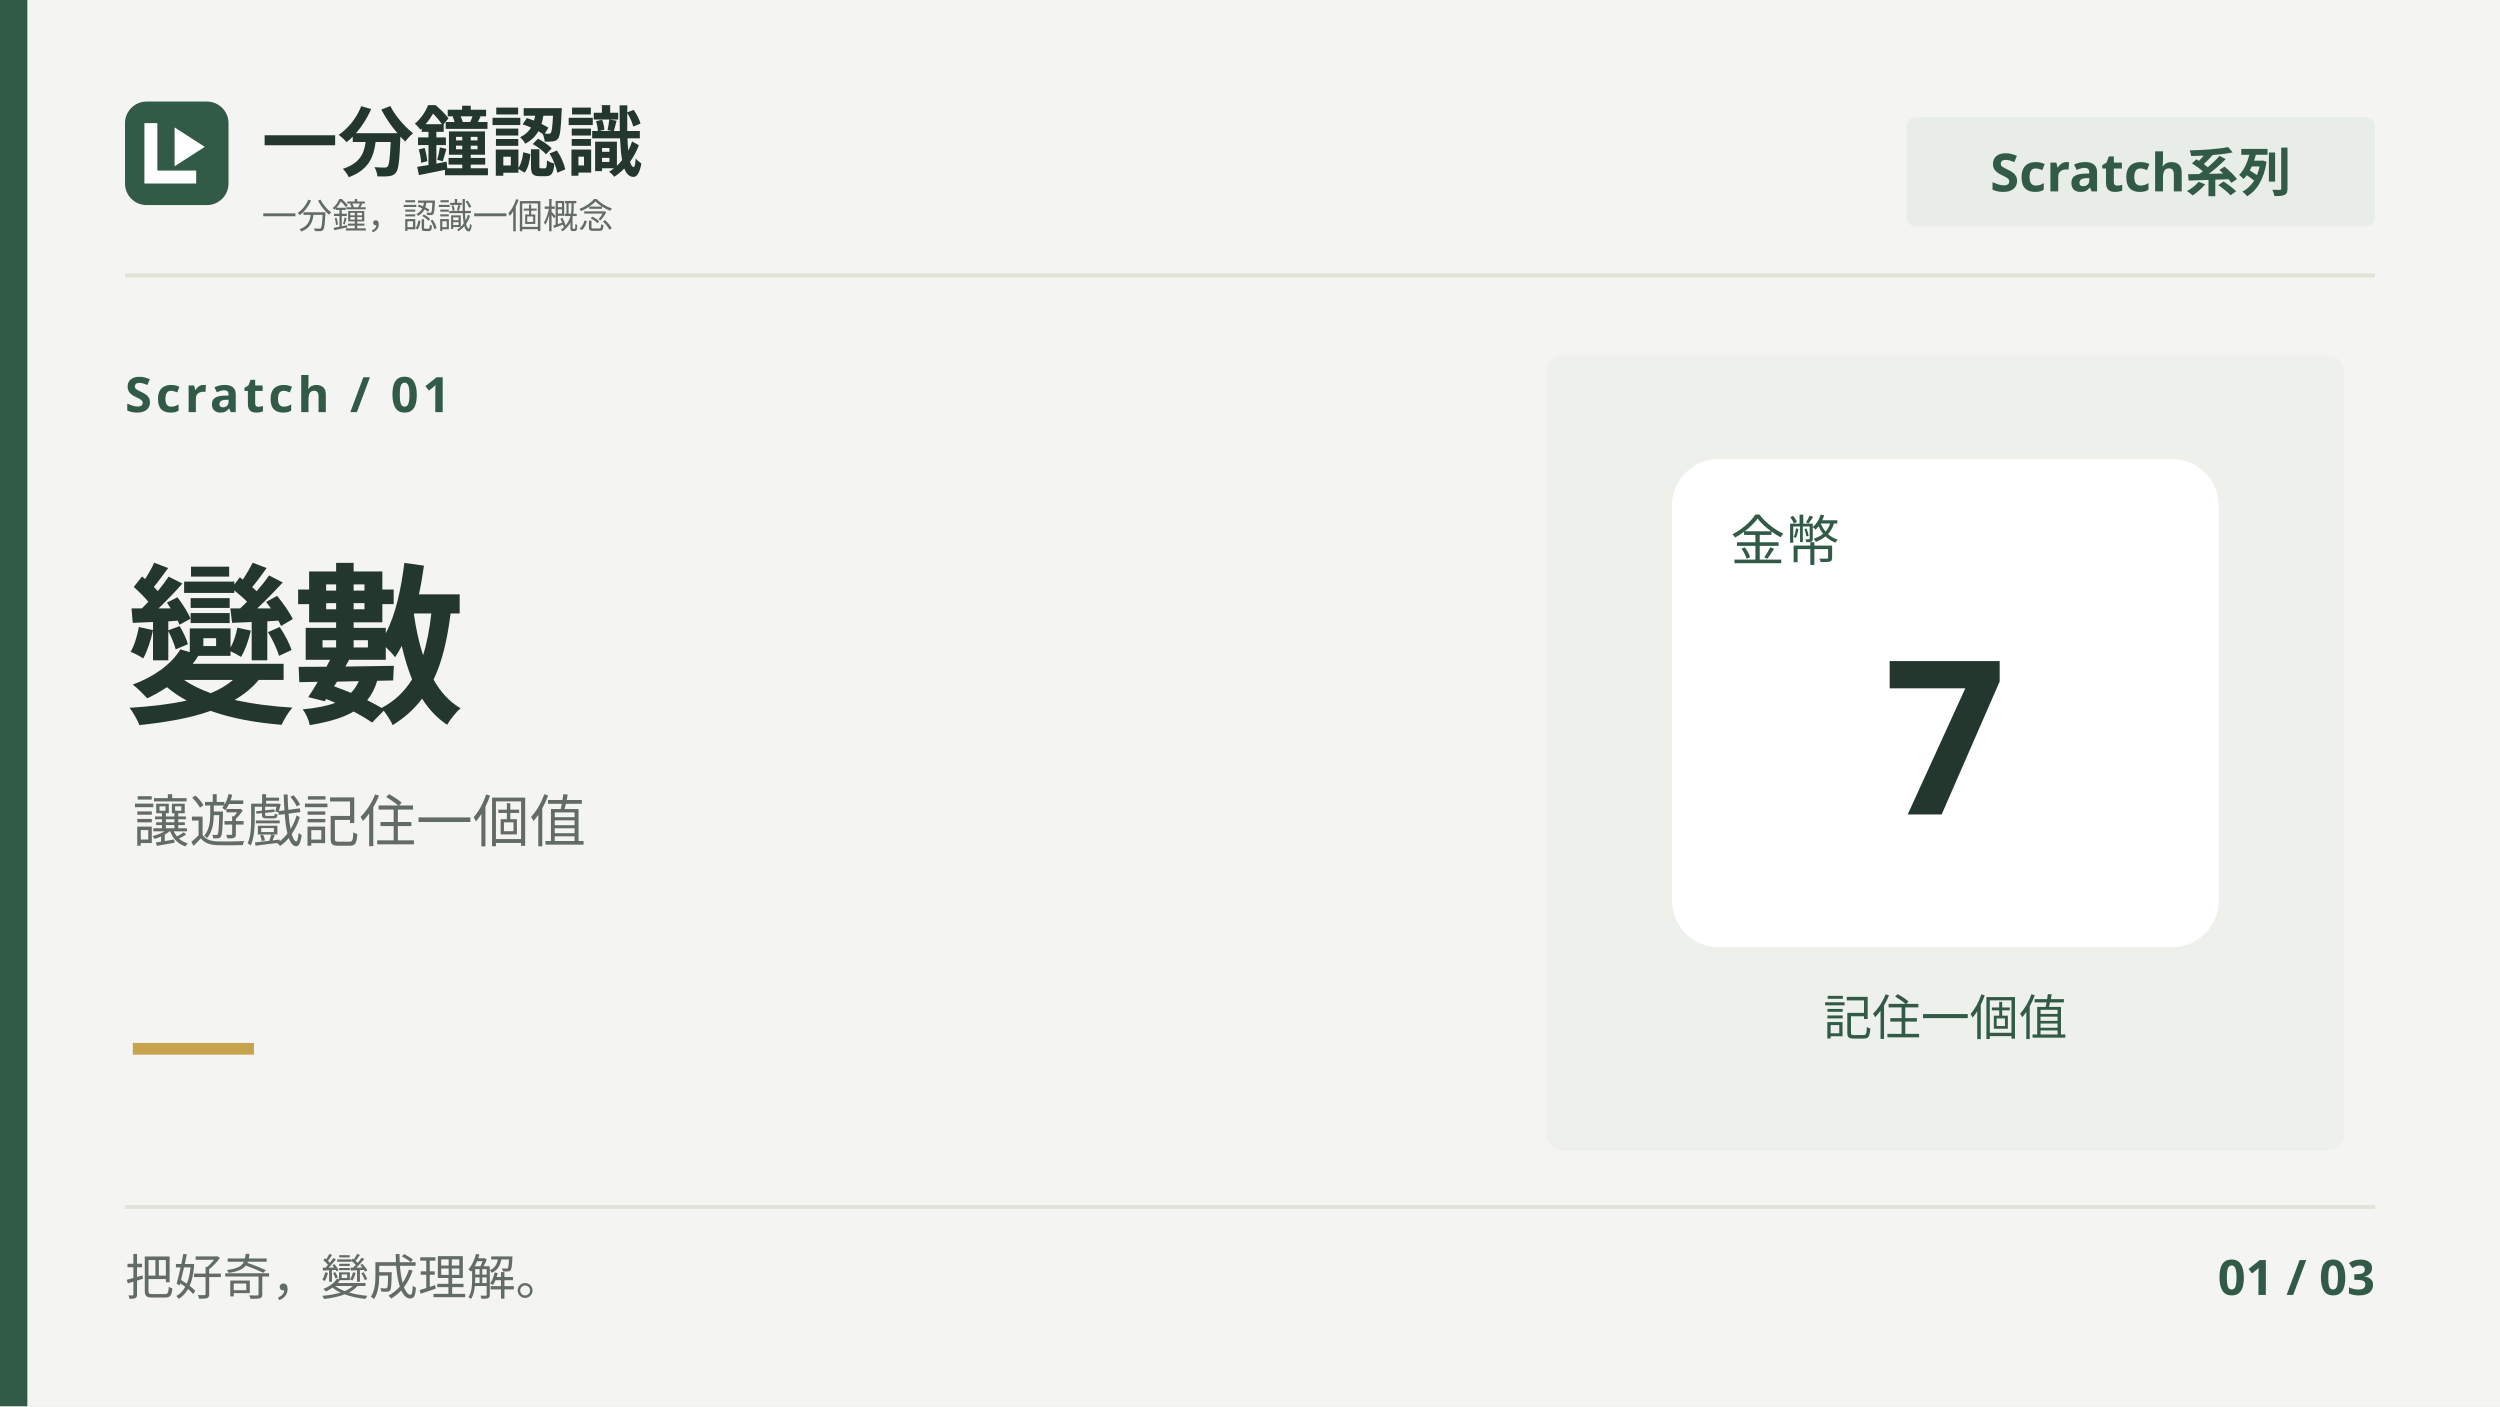
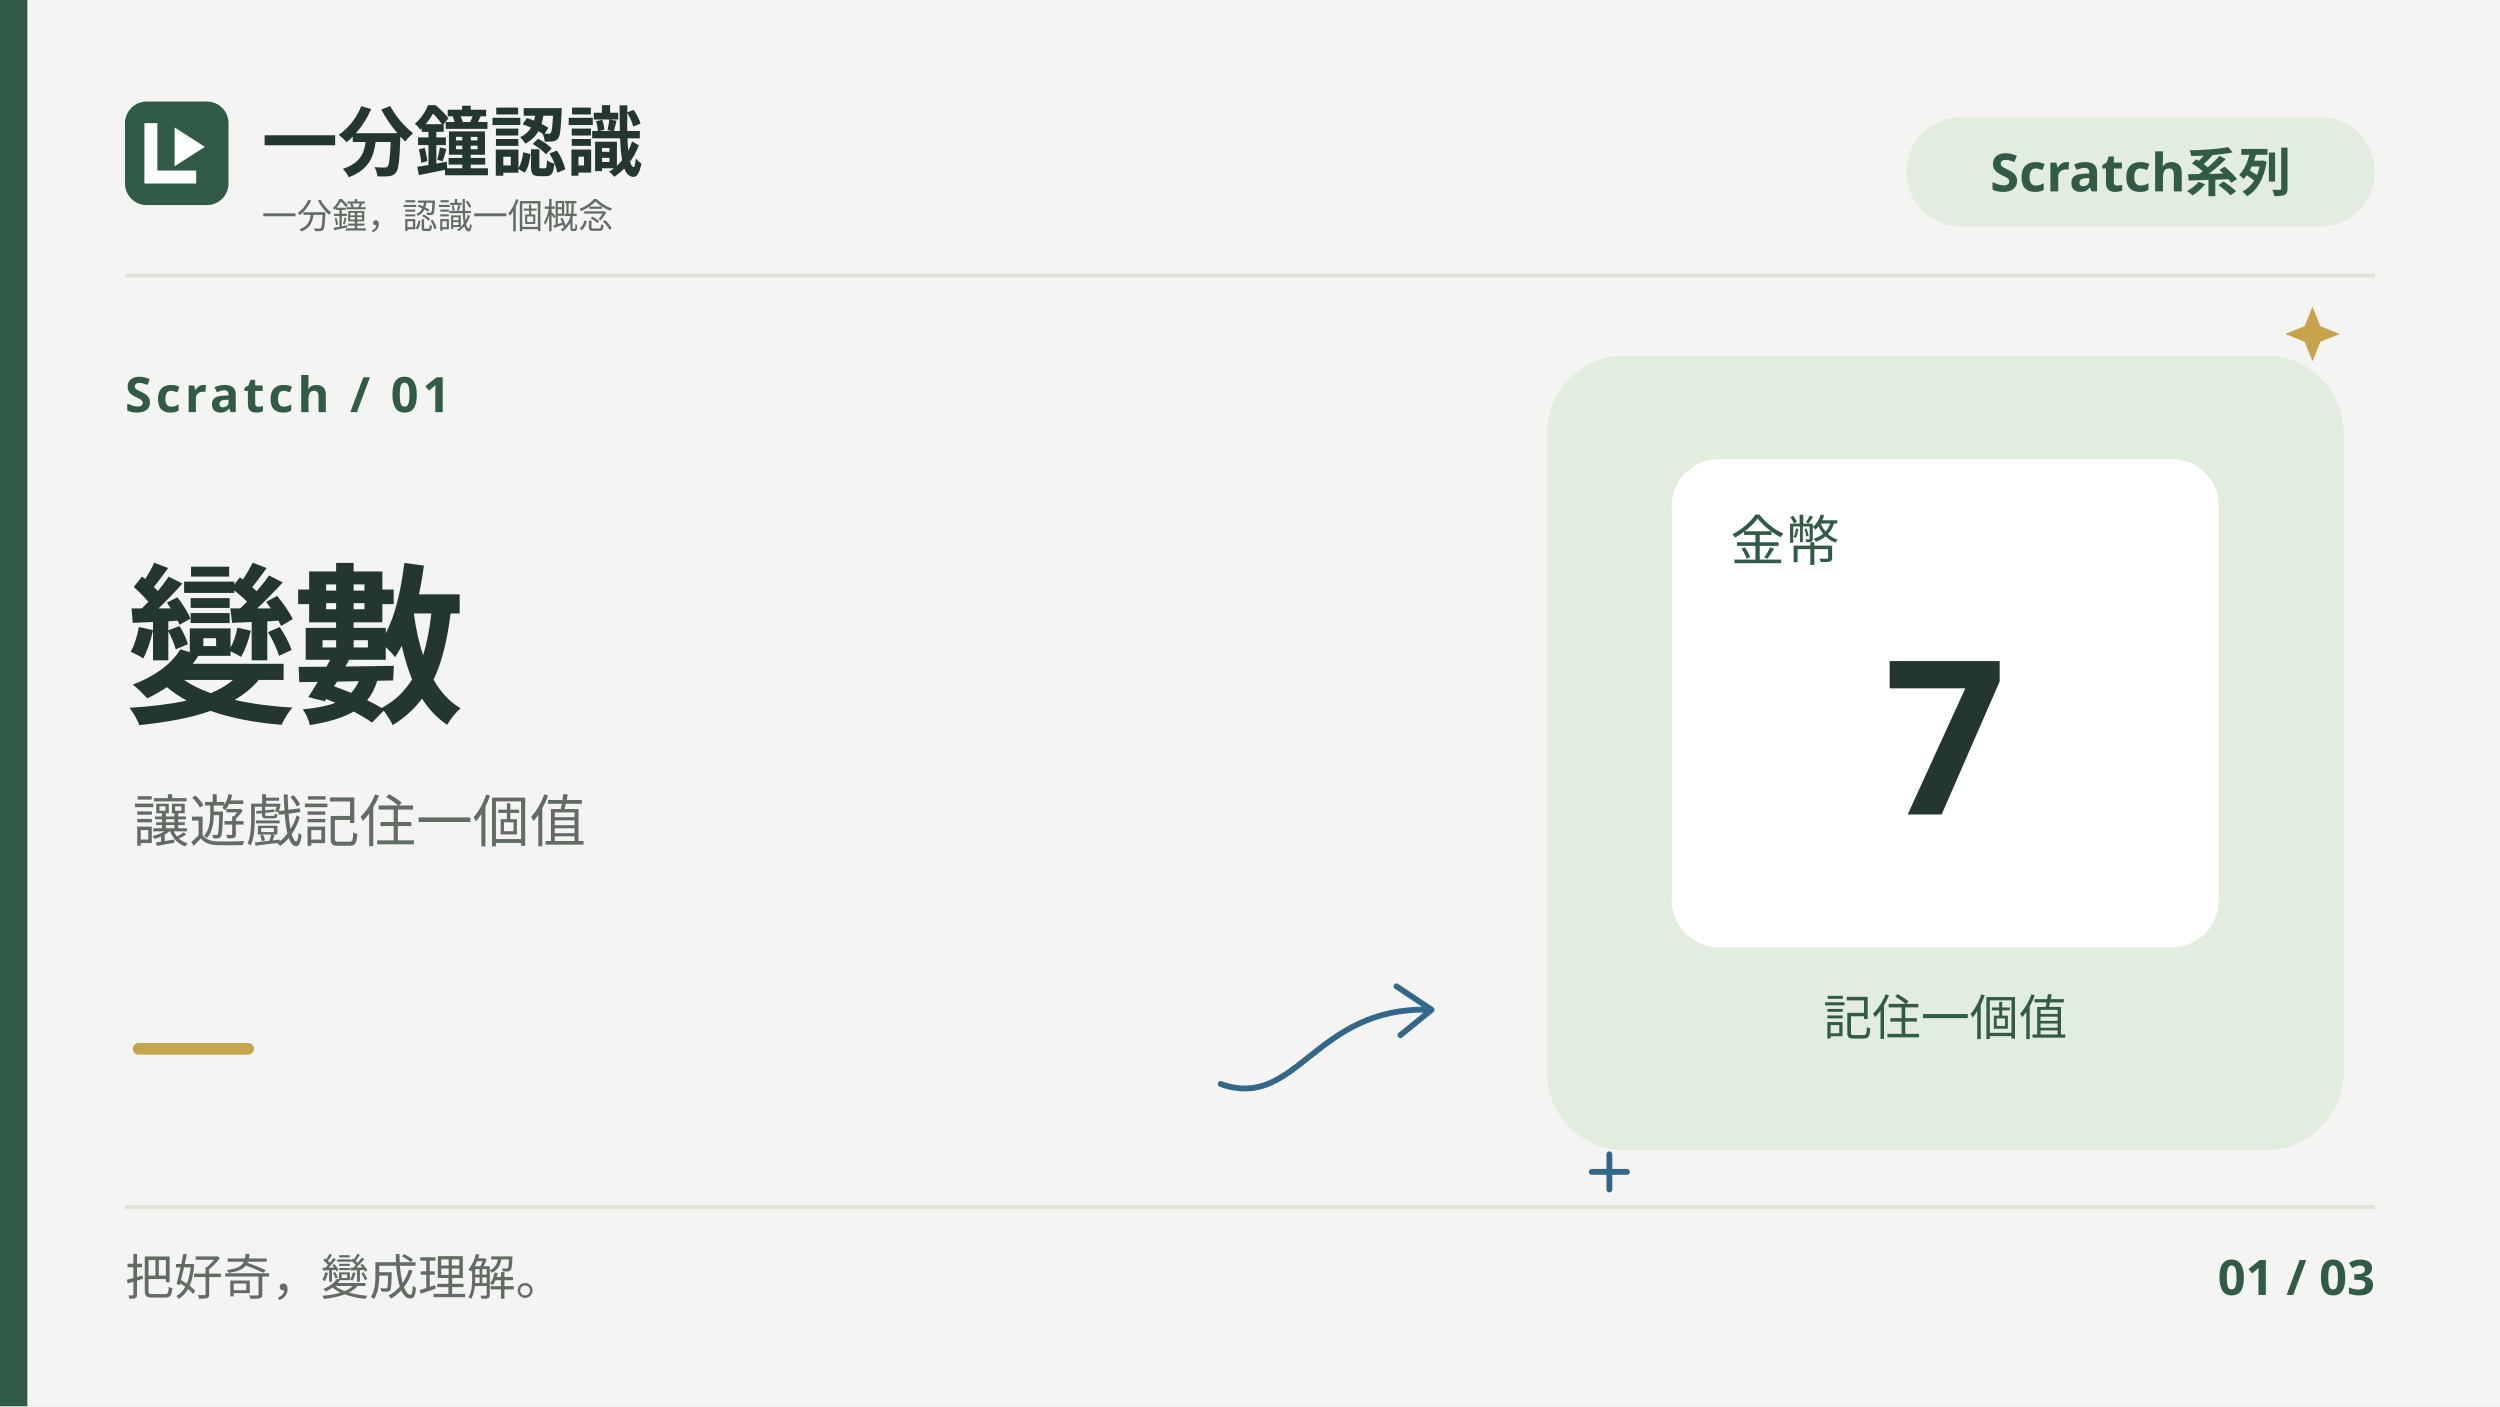
<svg xmlns="http://www.w3.org/2000/svg" width="1280" height="720" viewBox="0 0 1280 720" role="img" aria-labelledby="title desc">
  <g font-family="Microsoft JhengHei, PingFang TC, Noto Sans TC, sans-serif">
    <rect x="0" y="0" width="1280" height="720" rx="0" fill="#f4f5f2" />
    <rect x="0" y="0" width="14" height="720" rx="0" fill="#315b47" />
    <path d="M64 141h1152M64 618h1152" stroke="#dfe3d8" stroke-width="2" />
    <svg x="64" y="52" width="53" height="53" viewBox="0 0 48 48">
      <rect width="48" height="48" rx="10" fill="#315b47" />
      <path d="M15 10v22h18v6H9V10z" fill="#ffffff" />
      <path d="m23 12 14 9-14 9z" fill="#ffffff" />
    </svg>
    <text x="134" y="87" font-size="39" fill="#23372e" font-weight="800">一分鐘認識</text>
    <text x="134" y="117" font-size="18" fill="#626c65">一分鐘，認識一個概念</text>
-     <rect x="976" y="60" width="240" height="56" rx="5" fill="#e9ede7" />
+     <rect x="976" y="60" width="240" height="56" rx="28" fill="#e3eddf" />
    <text x="1096" y="98" font-size="27" fill="#315b47" text-anchor="middle" font-weight="700">Scratch系列</text>
-     <rect x="792" y="182" width="408" height="407" rx="8" fill="#edf0eb" />
+     <rect x="792" y="182" width="408" height="407" rx="40" fill="#e3eddf" />
    <text x="64" y="211" font-size="25" fill="#315b47" font-weight="700" letter-spacing="2">Scratch / 01</text>
    <text x="64" y="363" font-size="88" fill="#23372e" font-weight="800" letter-spacing="-2">變數</text>
    <text x="68" y="431" font-size="29" fill="#626c65">讓遊戲記住一個值</text>
-     <rect x="68" y="534" width="62" height="6" rx="0" fill="#c6a34c" />
+     <rect x="68" y="534" width="62" height="6" rx="3" fill="#c6a34c" />
+     <path d="M625 555c39 14 48-40 107-38m-17-12 18 12-16 13" fill="none" stroke="#34688b" stroke-width="3" stroke-linecap="round" stroke-linejoin="round" />
+     <path d="m1184 157 4 10 10 4-10 4-4 10-4-10-10-4 10-4Z" fill="#c6a34c" />
+     <path d="M824 591v18m-9-9h18" fill="none" stroke="#34688b" stroke-width="3" stroke-linecap="round" />
    <rect x="856" y="235" width="280" height="250" rx="24" fill="#ffffff" />
    <text x="886" y="287" font-size="28" fill="#315b47">金幣</text>
    <text x="996" y="417" font-size="110" fill="#23372e" text-anchor="middle" font-weight="700">7</text>
    <text x="996" y="530" font-size="25" fill="#315b47" text-anchor="middle">記住一個值</text>
    <text x="64" y="663" font-size="25" fill="#626c65">把好奇，變成理解。</text>
    <text x="1216" y="663" font-size="25" fill="#315b47" text-anchor="end" font-weight="700">01 / 03</text>
  </g>
</svg>
